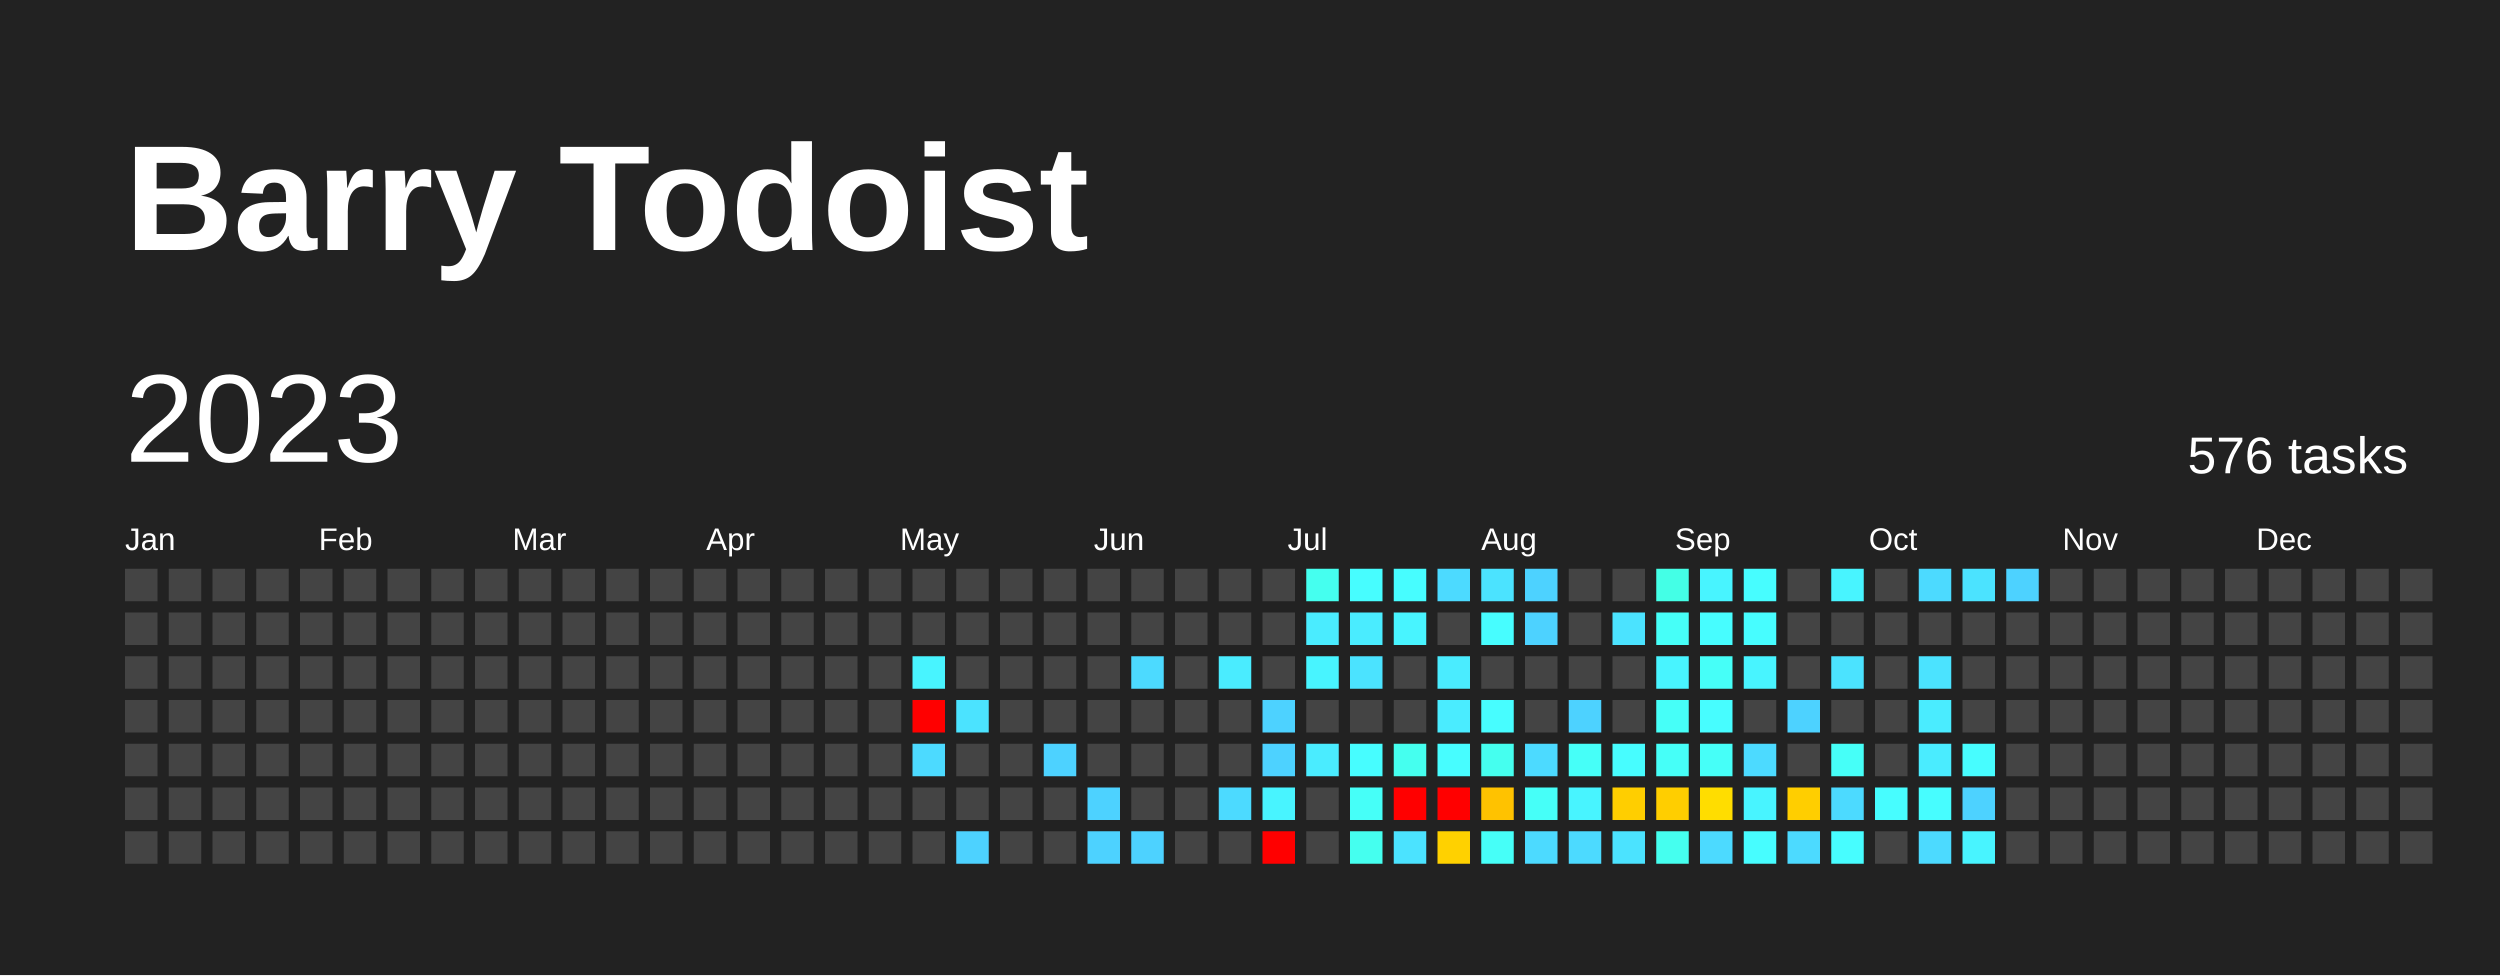
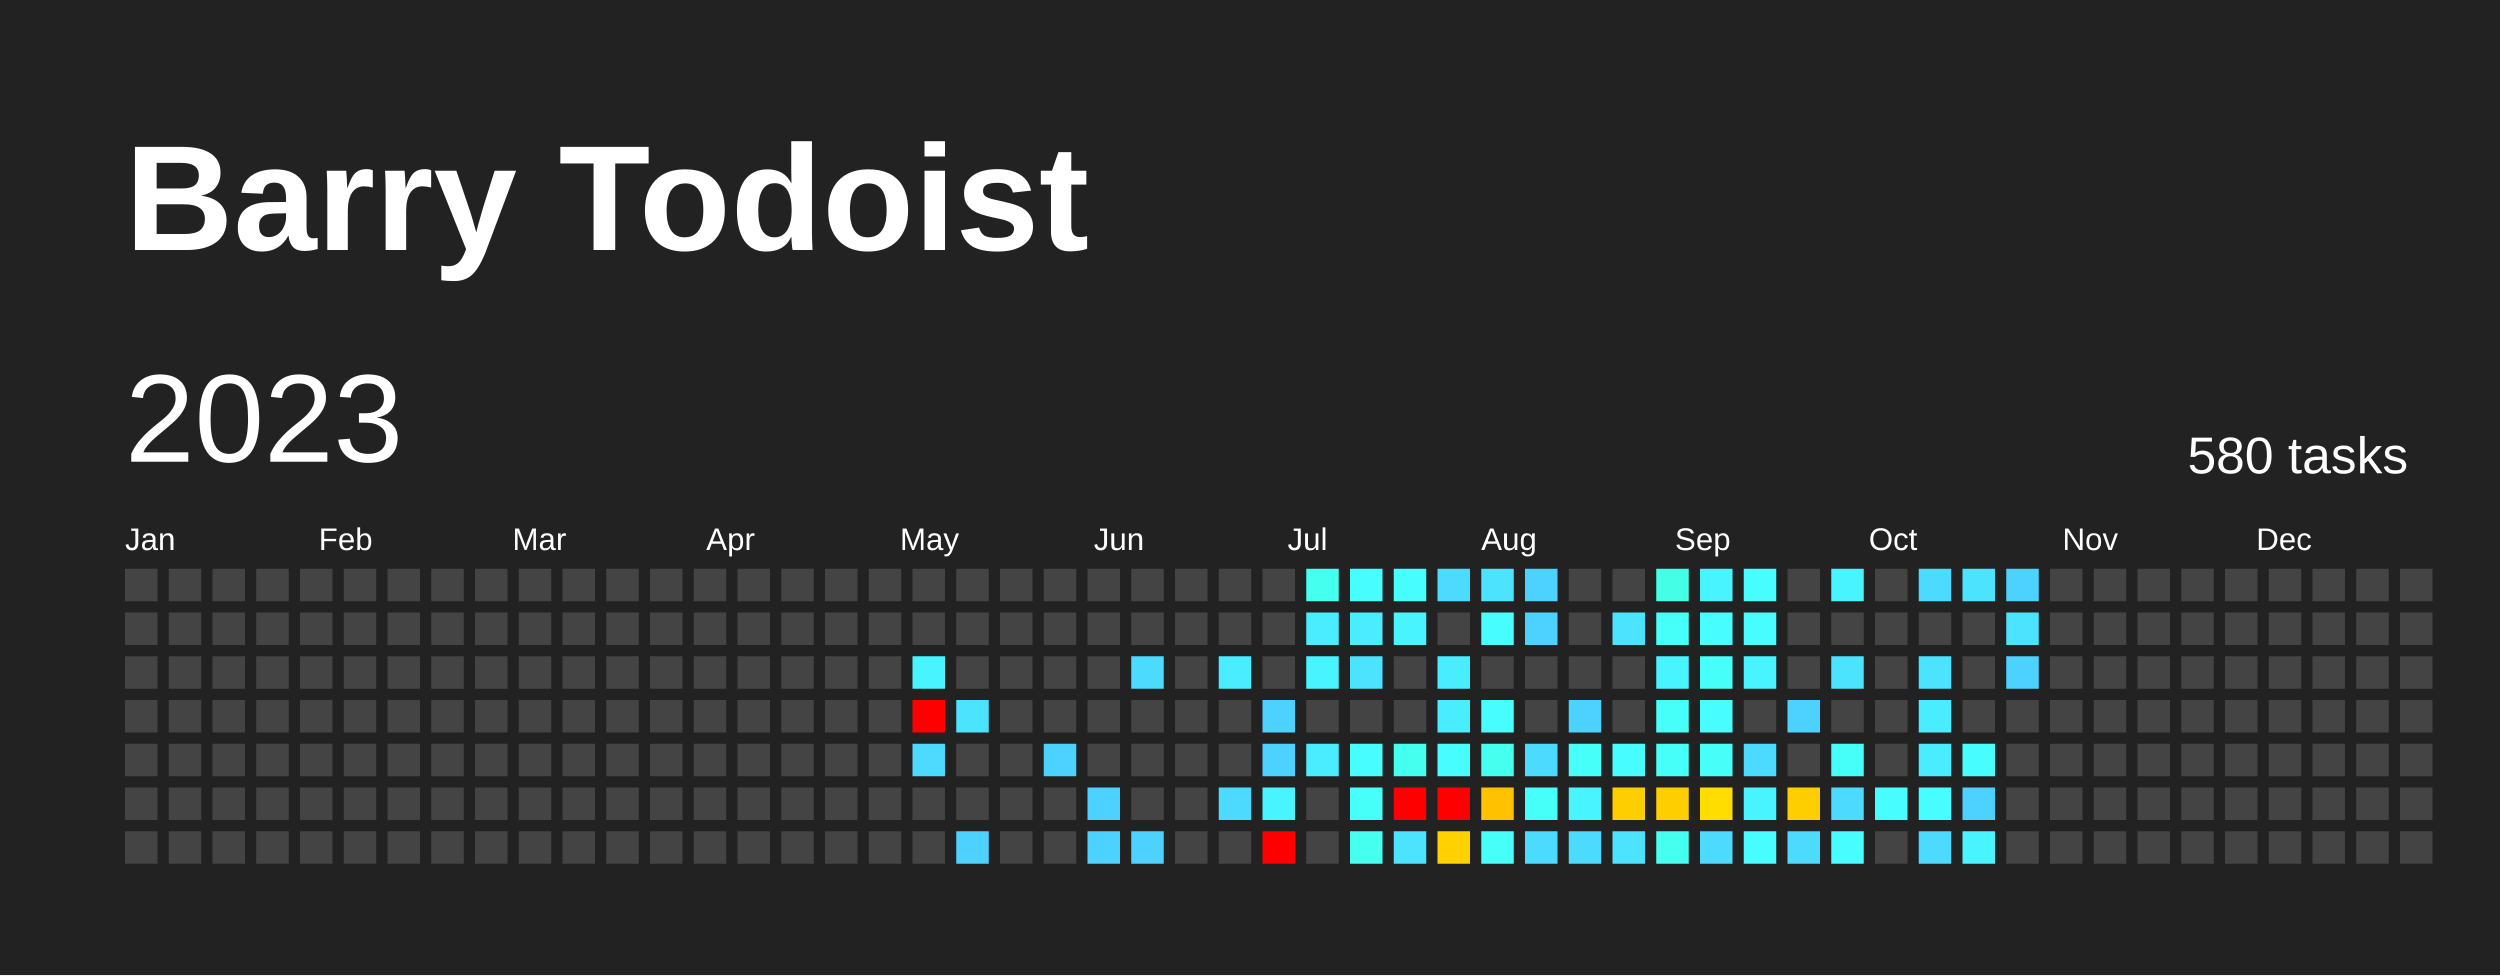
<svg xmlns="http://www.w3.org/2000/svg" baseProfile="full" height="78mm" version="1.1" viewBox="0,0,200,78" width="200mm">
  <defs />
  <rect fill="#222222" height="78" width="200" x="0" y="0" />
  <text fill="#FFFFFF" style="font-size:12px; font-family:Arial; font-weight:bold;" x="10" y="20">Barry Todoist</text>
  <text dominant-baseline="hanging" fill="#FFFFFF" style="font-size:10.0px; font-family:Arial;" x="10" y="30">2023</text>
-   <text dominant-baseline="hanging" fill="#FFFFFF" style="font-size:4.125px; font-family:Arial;" x="175" y="35">576 tasks</text>
+   <text dominant-baseline="hanging" fill="#FFFFFF" style="font-size:4.125px; font-family:Arial;" x="175" y="35">580 tasks</text>
  <text fill="#FFFFFF" style="font-size:2.5px; font-family:Arial" x="10.0" y="44">Jan</text>
  <text fill="#FFFFFF" style="font-size:2.5px; font-family:Arial" x="25.5" y="44">Feb</text>
  <text fill="#FFFFFF" style="font-size:2.5px; font-family:Arial" x="41.0" y="44">Mar</text>
  <text fill="#FFFFFF" style="font-size:2.5px; font-family:Arial" x="56.5" y="44">Apr</text>
  <text fill="#FFFFFF" style="font-size:2.5px; font-family:Arial" x="72.0" y="44">May</text>
  <text fill="#FFFFFF" style="font-size:2.5px; font-family:Arial" x="87.5" y="44">Jun</text>
  <text fill="#FFFFFF" style="font-size:2.5px; font-family:Arial" x="103.0" y="44">Jul</text>
  <text fill="#FFFFFF" style="font-size:2.5px; font-family:Arial" x="118.5" y="44">Aug</text>
  <text fill="#FFFFFF" style="font-size:2.5px; font-family:Arial" x="134.0" y="44">Sep</text>
  <text fill="#FFFFFF" style="font-size:2.5px; font-family:Arial" x="149.5" y="44">Oct</text>
  <text fill="#FFFFFF" style="font-size:2.5px; font-family:Arial" x="165.0" y="44">Nov</text>
  <text fill="#FFFFFF" style="font-size:2.5px; font-family:Arial" x="180.5" y="44">Dec</text>
  <rect fill="#444444" height="2.6" width="2.6" x="10.0" y="45.5" />
  <rect fill="#444444" height="2.6" width="2.6" x="10.0" y="49.0" />
  <rect fill="#444444" height="2.6" width="2.6" x="10.0" y="52.5" />
  <rect fill="#444444" height="2.6" width="2.6" x="10.0" y="56.0" />
  <rect fill="#444444" height="2.6" width="2.6" x="10.0" y="59.5" />
  <rect fill="#444444" height="2.6" width="2.6" x="10.0" y="63.0" />
  <rect fill="#444444" height="2.6" width="2.6" x="10.0" y="66.5" />
  <rect fill="#444444" height="2.6" width="2.6" x="13.5" y="45.5" />
  <rect fill="#444444" height="2.6" width="2.6" x="13.5" y="49.0" />
  <rect fill="#444444" height="2.6" width="2.6" x="13.5" y="52.5" />
  <rect fill="#444444" height="2.6" width="2.6" x="13.5" y="56.0" />
  <rect fill="#444444" height="2.6" width="2.6" x="13.5" y="59.5" />
  <rect fill="#444444" height="2.6" width="2.6" x="13.5" y="63.0" />
  <rect fill="#444444" height="2.6" width="2.6" x="13.5" y="66.5" />
  <rect fill="#444444" height="2.6" width="2.6" x="17.0" y="45.5" />
  <rect fill="#444444" height="2.6" width="2.6" x="17.0" y="49.0" />
  <rect fill="#444444" height="2.6" width="2.6" x="17.0" y="52.5" />
  <rect fill="#444444" height="2.6" width="2.6" x="17.0" y="56.0" />
  <rect fill="#444444" height="2.6" width="2.6" x="17.0" y="59.5" />
  <rect fill="#444444" height="2.6" width="2.6" x="17.0" y="63.0" />
  <rect fill="#444444" height="2.6" width="2.6" x="17.0" y="66.5" />
  <rect fill="#444444" height="2.6" width="2.6" x="20.5" y="45.5" />
  <rect fill="#444444" height="2.6" width="2.6" x="20.5" y="49.0" />
  <rect fill="#444444" height="2.6" width="2.6" x="20.5" y="52.5" />
  <rect fill="#444444" height="2.6" width="2.6" x="20.5" y="56.0" />
  <rect fill="#444444" height="2.6" width="2.6" x="20.5" y="59.5" />
  <rect fill="#444444" height="2.6" width="2.6" x="20.5" y="63.0" />
  <rect fill="#444444" height="2.6" width="2.6" x="20.5" y="66.5" />
  <rect fill="#444444" height="2.6" width="2.6" x="24.0" y="45.5" />
  <rect fill="#444444" height="2.6" width="2.6" x="24.0" y="49.0" />
  <rect fill="#444444" height="2.6" width="2.6" x="24.0" y="52.5" />
  <rect fill="#444444" height="2.6" width="2.6" x="24.0" y="56.0" />
  <rect fill="#444444" height="2.6" width="2.6" x="24.0" y="59.5" />
  <rect fill="#444444" height="2.6" width="2.6" x="24.0" y="63.0" />
  <rect fill="#444444" height="2.6" width="2.6" x="24.0" y="66.5" />
  <rect fill="#444444" height="2.6" width="2.6" x="27.5" y="45.5" />
  <rect fill="#444444" height="2.6" width="2.6" x="27.5" y="49.0" />
  <rect fill="#444444" height="2.6" width="2.6" x="27.5" y="52.5" />
  <rect fill="#444444" height="2.6" width="2.6" x="27.5" y="56.0" />
  <rect fill="#444444" height="2.6" width="2.6" x="27.5" y="59.5" />
  <rect fill="#444444" height="2.6" width="2.6" x="27.5" y="63.0" />
  <rect fill="#444444" height="2.6" width="2.6" x="27.5" y="66.5" />
  <rect fill="#444444" height="2.6" width="2.6" x="31.0" y="45.5" />
  <rect fill="#444444" height="2.6" width="2.6" x="31.0" y="49.0" />
  <rect fill="#444444" height="2.6" width="2.6" x="31.0" y="52.5" />
  <rect fill="#444444" height="2.6" width="2.6" x="31.0" y="56.0" />
  <rect fill="#444444" height="2.6" width="2.6" x="31.0" y="59.5" />
  <rect fill="#444444" height="2.6" width="2.6" x="31.0" y="63.0" />
  <rect fill="#444444" height="2.6" width="2.6" x="31.0" y="66.5" />
  <rect fill="#444444" height="2.6" width="2.6" x="34.5" y="45.5" />
  <rect fill="#444444" height="2.6" width="2.6" x="34.5" y="49.0" />
  <rect fill="#444444" height="2.6" width="2.6" x="34.5" y="52.5" />
  <rect fill="#444444" height="2.6" width="2.6" x="34.5" y="56.0" />
  <rect fill="#444444" height="2.6" width="2.6" x="34.5" y="59.5" />
  <rect fill="#444444" height="2.6" width="2.6" x="34.5" y="63.0" />
  <rect fill="#444444" height="2.6" width="2.6" x="34.5" y="66.5" />
  <rect fill="#444444" height="2.6" width="2.6" x="38.0" y="45.5" />
  <rect fill="#444444" height="2.6" width="2.6" x="38.0" y="49.0" />
  <rect fill="#444444" height="2.6" width="2.6" x="38.0" y="52.5" />
  <rect fill="#444444" height="2.6" width="2.6" x="38.0" y="56.0" />
  <rect fill="#444444" height="2.6" width="2.6" x="38.0" y="59.5" />
  <rect fill="#444444" height="2.6" width="2.6" x="38.0" y="63.0" />
  <rect fill="#444444" height="2.6" width="2.6" x="38.0" y="66.5" />
  <rect fill="#444444" height="2.6" width="2.6" x="41.5" y="45.5" />
  <rect fill="#444444" height="2.6" width="2.6" x="41.5" y="49.0" />
  <rect fill="#444444" height="2.6" width="2.6" x="41.5" y="52.5" />
  <rect fill="#444444" height="2.6" width="2.6" x="41.5" y="56.0" />
  <rect fill="#444444" height="2.6" width="2.6" x="41.5" y="59.5" />
  <rect fill="#444444" height="2.6" width="2.6" x="41.5" y="63.0" />
  <rect fill="#444444" height="2.6" width="2.6" x="41.5" y="66.5" />
  <rect fill="#444444" height="2.6" width="2.6" x="45.0" y="45.5" />
  <rect fill="#444444" height="2.6" width="2.6" x="45.0" y="49.0" />
  <rect fill="#444444" height="2.6" width="2.6" x="45.0" y="52.5" />
  <rect fill="#444444" height="2.6" width="2.6" x="45.0" y="56.0" />
  <rect fill="#444444" height="2.6" width="2.6" x="45.0" y="59.5" />
  <rect fill="#444444" height="2.6" width="2.6" x="45.0" y="63.0" />
  <rect fill="#444444" height="2.6" width="2.6" x="45.0" y="66.5" />
  <rect fill="#444444" height="2.6" width="2.6" x="48.5" y="45.5" />
  <rect fill="#444444" height="2.6" width="2.6" x="48.5" y="49.0" />
  <rect fill="#444444" height="2.6" width="2.6" x="48.5" y="52.5" />
  <rect fill="#444444" height="2.6" width="2.6" x="48.5" y="56.0" />
  <rect fill="#444444" height="2.6" width="2.6" x="48.5" y="59.5" />
  <rect fill="#444444" height="2.6" width="2.6" x="48.5" y="63.0" />
  <rect fill="#444444" height="2.6" width="2.6" x="48.5" y="66.5" />
  <rect fill="#444444" height="2.6" width="2.6" x="52.0" y="45.5" />
  <rect fill="#444444" height="2.6" width="2.6" x="52.0" y="49.0" />
  <rect fill="#444444" height="2.6" width="2.6" x="52.0" y="52.5" />
  <rect fill="#444444" height="2.6" width="2.6" x="52.0" y="56.0" />
  <rect fill="#444444" height="2.6" width="2.6" x="52.0" y="59.5" />
  <rect fill="#444444" height="2.6" width="2.6" x="52.0" y="63.0" />
  <rect fill="#444444" height="2.6" width="2.6" x="52.0" y="66.5" />
  <rect fill="#444444" height="2.6" width="2.6" x="55.5" y="45.5" />
  <rect fill="#444444" height="2.6" width="2.6" x="55.5" y="49.0" />
  <rect fill="#444444" height="2.6" width="2.6" x="55.5" y="52.5" />
  <rect fill="#444444" height="2.6" width="2.6" x="55.5" y="56.0" />
  <rect fill="#444444" height="2.6" width="2.6" x="55.5" y="59.5" />
  <rect fill="#444444" height="2.6" width="2.6" x="55.5" y="63.0" />
  <rect fill="#444444" height="2.6" width="2.6" x="55.5" y="66.5" />
  <rect fill="#444444" height="2.6" width="2.6" x="59.0" y="45.5" />
  <rect fill="#444444" height="2.6" width="2.6" x="59.0" y="49.0" />
  <rect fill="#444444" height="2.6" width="2.6" x="59.0" y="52.5" />
  <rect fill="#444444" height="2.6" width="2.6" x="59.0" y="56.0" />
  <rect fill="#444444" height="2.6" width="2.6" x="59.0" y="59.5" />
  <rect fill="#444444" height="2.6" width="2.6" x="59.0" y="63.0" />
  <rect fill="#444444" height="2.6" width="2.6" x="59.0" y="66.5" />
  <rect fill="#444444" height="2.6" width="2.6" x="62.5" y="45.5" />
  <rect fill="#444444" height="2.6" width="2.6" x="62.5" y="49.0" />
  <rect fill="#444444" height="2.6" width="2.6" x="62.5" y="52.5" />
  <rect fill="#444444" height="2.6" width="2.6" x="62.5" y="56.0" />
  <rect fill="#444444" height="2.6" width="2.6" x="62.5" y="59.5" />
  <rect fill="#444444" height="2.6" width="2.6" x="62.5" y="63.0" />
  <rect fill="#444444" height="2.6" width="2.6" x="62.5" y="66.5" />
  <rect fill="#444444" height="2.6" width="2.6" x="66.0" y="45.5" />
  <rect fill="#444444" height="2.6" width="2.6" x="66.0" y="49.0" />
  <rect fill="#444444" height="2.6" width="2.6" x="66.0" y="52.5" />
  <rect fill="#444444" height="2.6" width="2.6" x="66.0" y="56.0" />
  <rect fill="#444444" height="2.6" width="2.6" x="66.0" y="59.5" />
  <rect fill="#444444" height="2.6" width="2.6" x="66.0" y="63.0" />
  <rect fill="#444444" height="2.6" width="2.6" x="66.0" y="66.5" />
  <rect fill="#444444" height="2.6" width="2.6" x="69.5" y="45.5" />
  <rect fill="#444444" height="2.6" width="2.6" x="69.5" y="49.0" />
  <rect fill="#444444" height="2.6" width="2.6" x="69.5" y="52.5" />
  <rect fill="#444444" height="2.6" width="2.6" x="69.5" y="56.0" />
  <rect fill="#444444" height="2.6" width="2.6" x="69.5" y="59.5" />
  <rect fill="#444444" height="2.6" width="2.6" x="69.5" y="63.0" />
  <rect fill="#444444" height="2.6" width="2.6" x="69.5" y="66.5" />
  <rect fill="#444444" height="2.6" width="2.6" x="73.0" y="45.5" />
  <rect fill="#444444" height="2.6" width="2.6" x="73.0" y="49.0" />
  <rect fill="#48f4ff" height="2.6" width="2.6" x="73.0" y="52.5" />
  <rect fill="red" height="2.6" width="2.6" x="73.0" y="56.0" />
  <rect fill="#4cdaff" height="2.6" width="2.6" x="73.0" y="59.5" />
  <rect fill="#444444" height="2.6" width="2.6" x="73.0" y="63.0" />
  <rect fill="#444444" height="2.6" width="2.6" x="73.0" y="66.5" />
  <rect fill="#444444" height="2.6" width="2.6" x="76.5" y="45.5" />
  <rect fill="#444444" height="2.6" width="2.6" x="76.5" y="49.0" />
  <rect fill="#444444" height="2.6" width="2.6" x="76.5" y="52.5" />
  <rect fill="#4be3ff" height="2.6" width="2.6" x="76.5" y="56.0" />
  <rect fill="#444444" height="2.6" width="2.6" x="76.5" y="59.5" />
  <rect fill="#444444" height="2.6" width="2.6" x="76.5" y="63.0" />
  <rect fill="#4dd2ff" height="2.6" width="2.6" x="76.5" y="66.5" />
  <rect fill="#444444" height="2.6" width="2.6" x="80.0" y="45.5" />
  <rect fill="#444444" height="2.6" width="2.6" x="80.0" y="49.0" />
  <rect fill="#444444" height="2.6" width="2.6" x="80.0" y="52.5" />
  <rect fill="#444444" height="2.6" width="2.6" x="80.0" y="56.0" />
  <rect fill="#444444" height="2.6" width="2.6" x="80.0" y="59.5" />
  <rect fill="#444444" height="2.6" width="2.6" x="80.0" y="63.0" />
  <rect fill="#444444" height="2.6" width="2.6" x="80.0" y="66.5" />
  <rect fill="#444444" height="2.6" width="2.6" x="83.5" y="45.5" />
  <rect fill="#444444" height="2.6" width="2.6" x="83.5" y="49.0" />
  <rect fill="#444444" height="2.6" width="2.6" x="83.5" y="52.5" />
  <rect fill="#444444" height="2.6" width="2.6" x="83.5" y="56.0" />
  <rect fill="#4dd2ff" height="2.6" width="2.6" x="83.5" y="59.5" />
  <rect fill="#444444" height="2.6" width="2.6" x="83.5" y="63.0" />
  <rect fill="#444444" height="2.6" width="2.6" x="83.5" y="66.5" />
  <rect fill="#444444" height="2.6" width="2.6" x="87.0" y="45.5" />
  <rect fill="#444444" height="2.6" width="2.6" x="87.0" y="49.0" />
  <rect fill="#444444" height="2.6" width="2.6" x="87.0" y="52.5" />
  <rect fill="#444444" height="2.6" width="2.6" x="87.0" y="56.0" />
  <rect fill="#444444" height="2.6" width="2.6" x="87.0" y="59.5" />
  <rect fill="#4dd2ff" height="2.6" width="2.6" x="87.0" y="63.0" />
  <rect fill="#4dd2ff" height="2.6" width="2.6" x="87.0" y="66.5" />
  <rect fill="#444444" height="2.6" width="2.6" x="90.5" y="45.5" />
  <rect fill="#444444" height="2.6" width="2.6" x="90.5" y="49.0" />
  <rect fill="#4cdaff" height="2.6" width="2.6" x="90.5" y="52.5" />
  <rect fill="#444444" height="2.6" width="2.6" x="90.5" y="56.0" />
  <rect fill="#444444" height="2.6" width="2.6" x="90.5" y="59.5" />
  <rect fill="#444444" height="2.6" width="2.6" x="90.5" y="63.0" />
  <rect fill="#4dd2ff" height="2.6" width="2.6" x="90.5" y="66.5" />
  <rect fill="#444444" height="2.6" width="2.6" x="94.0" y="45.5" />
  <rect fill="#444444" height="2.6" width="2.6" x="94.0" y="49.0" />
  <rect fill="#444444" height="2.6" width="2.6" x="94.0" y="52.5" />
  <rect fill="#444444" height="2.6" width="2.6" x="94.0" y="56.0" />
  <rect fill="#444444" height="2.6" width="2.6" x="94.0" y="59.5" />
  <rect fill="#444444" height="2.6" width="2.6" x="94.0" y="63.0" />
  <rect fill="#444444" height="2.6" width="2.6" x="94.0" y="66.5" />
  <rect fill="#444444" height="2.6" width="2.6" x="97.5" y="45.5" />
  <rect fill="#444444" height="2.6" width="2.6" x="97.5" y="49.0" />
  <rect fill="#4aecff" height="2.6" width="2.6" x="97.5" y="52.5" />
  <rect fill="#444444" height="2.6" width="2.6" x="97.5" y="56.0" />
  <rect fill="#444444" height="2.6" width="2.6" x="97.5" y="59.5" />
  <rect fill="#4cdaff" height="2.6" width="2.6" x="97.5" y="63.0" />
  <rect fill="#444444" height="2.6" width="2.6" x="97.5" y="66.5" />
  <rect fill="#444444" height="2.6" width="2.6" x="101.0" y="45.5" />
  <rect fill="#444444" height="2.6" width="2.6" x="101.0" y="49.0" />
  <rect fill="#444444" height="2.6" width="2.6" x="101.0" y="52.5" />
  <rect fill="#4dd2ff" height="2.6" width="2.6" x="101.0" y="56.0" />
  <rect fill="#4dd2ff" height="2.6" width="2.6" x="101.0" y="59.5" />
  <rect fill="#48f4ff" height="2.6" width="2.6" x="101.0" y="63.0" />
  <rect fill="red" height="2.6" width="2.6" x="101.0" y="66.5" />
  <rect fill="#45ffef" height="2.6" width="2.6" x="104.5" y="45.5" />
  <rect fill="#4aecff" height="2.6" width="2.6" x="104.5" y="49.0" />
  <rect fill="#48f4ff" height="2.6" width="2.6" x="104.5" y="52.5" />
  <rect fill="#444444" height="2.6" width="2.6" x="104.5" y="56.0" />
  <rect fill="#4aecff" height="2.6" width="2.6" x="104.5" y="59.5" />
  <rect fill="#444444" height="2.6" width="2.6" x="104.5" y="63.0" />
  <rect fill="#444444" height="2.6" width="2.6" x="104.5" y="66.5" />
  <rect fill="#47fdff" height="2.6" width="2.6" x="108.0" y="45.5" />
  <rect fill="#4aecff" height="2.6" width="2.6" x="108.0" y="49.0" />
  <rect fill="#4be3ff" height="2.6" width="2.6" x="108.0" y="52.5" />
  <rect fill="#444444" height="2.6" width="2.6" x="108.0" y="56.0" />
  <rect fill="#47fdff" height="2.6" width="2.6" x="108.0" y="59.5" />
  <rect fill="#46fff8" height="2.6" width="2.6" x="108.0" y="63.0" />
  <rect fill="#45ffef" height="2.6" width="2.6" x="108.0" y="66.5" />
  <rect fill="#47fdff" height="2.6" width="2.6" x="111.5" y="45.5" />
  <rect fill="#48f4ff" height="2.6" width="2.6" x="111.5" y="49.0" />
  <rect fill="#444444" height="2.6" width="2.6" x="111.5" y="52.5" />
  <rect fill="#444444" height="2.6" width="2.6" x="111.5" y="56.0" />
  <rect fill="#45ffef" height="2.6" width="2.6" x="111.5" y="59.5" />
  <rect fill="red" height="2.6" width="2.6" x="111.5" y="63.0" />
  <rect fill="#4be3ff" height="2.6" width="2.6" x="111.5" y="66.5" />
  <rect fill="#4cdaff" height="2.6" width="2.6" x="115.0" y="45.5" />
  <rect fill="#444444" height="2.6" width="2.6" x="115.0" y="49.0" />
  <rect fill="#4aecff" height="2.6" width="2.6" x="115.0" y="52.5" />
  <rect fill="#4aecff" height="2.6" width="2.6" x="115.0" y="56.0" />
  <rect fill="#47fdff" height="2.6" width="2.6" x="115.0" y="59.5" />
  <rect fill="red" height="2.6" width="2.6" x="115.0" y="63.0" />
  <rect fill="#ffd100" height="2.6" width="2.6" x="115.0" y="66.5" />
  <rect fill="#4be3ff" height="2.6" width="2.6" x="118.5" y="45.5" />
  <rect fill="#47fdff" height="2.6" width="2.6" x="118.5" y="49.0" />
  <rect fill="#444444" height="2.6" width="2.6" x="118.5" y="52.5" />
  <rect fill="#47fdff" height="2.6" width="2.6" x="118.5" y="56.0" />
  <rect fill="#45ffef" height="2.6" width="2.6" x="118.5" y="59.5" />
  <rect fill="#ffc200" height="2.6" width="2.6" x="118.5" y="63.0" />
  <rect fill="#46fff8" height="2.6" width="2.6" x="118.5" y="66.5" />
  <rect fill="#4dd2ff" height="2.6" width="2.6" x="122.0" y="45.5" />
  <rect fill="#4dd2ff" height="2.6" width="2.6" x="122.0" y="49.0" />
  <rect fill="#444444" height="2.6" width="2.6" x="122.0" y="52.5" />
  <rect fill="#444444" height="2.6" width="2.6" x="122.0" y="56.0" />
  <rect fill="#4cdaff" height="2.6" width="2.6" x="122.0" y="59.5" />
  <rect fill="#46fff8" height="2.6" width="2.6" x="122.0" y="63.0" />
  <rect fill="#4cdaff" height="2.6" width="2.6" x="122.0" y="66.5" />
  <rect fill="#444444" height="2.6" width="2.6" x="125.5" y="45.5" />
  <rect fill="#444444" height="2.6" width="2.6" x="125.5" y="49.0" />
  <rect fill="#444444" height="2.6" width="2.6" x="125.5" y="52.5" />
  <rect fill="#4dd2ff" height="2.6" width="2.6" x="125.5" y="56.0" />
  <rect fill="#46fff8" height="2.6" width="2.6" x="125.5" y="59.5" />
  <rect fill="#48f4ff" height="2.6" width="2.6" x="125.5" y="63.0" />
  <rect fill="#4cdaff" height="2.6" width="2.6" x="125.5" y="66.5" />
  <rect fill="#444444" height="2.6" width="2.6" x="129.0" y="45.5" />
  <rect fill="#4be3ff" height="2.6" width="2.6" x="129.0" y="49.0" />
  <rect fill="#444444" height="2.6" width="2.6" x="129.0" y="52.5" />
  <rect fill="#444444" height="2.6" width="2.6" x="129.0" y="56.0" />
  <rect fill="#47fdff" height="2.6" width="2.6" x="129.0" y="59.5" />
  <rect fill="#ffce00" height="2.6" width="2.6" x="129.0" y="63.0" />
  <rect fill="#4be3ff" height="2.6" width="2.6" x="129.0" y="66.5" />
  <rect fill="#44ffe6" height="2.6" width="2.6" x="132.5" y="45.5" />
  <rect fill="#46fff8" height="2.6" width="2.6" x="132.5" y="49.0" />
  <rect fill="#48f4ff" height="2.6" width="2.6" x="132.5" y="52.5" />
  <rect fill="#46fff8" height="2.6" width="2.6" x="132.5" y="56.0" />
  <rect fill="#46fff8" height="2.6" width="2.6" x="132.5" y="59.5" />
  <rect fill="#ffce00" height="2.6" width="2.6" x="132.5" y="63.0" />
  <rect fill="#45ffef" height="2.6" width="2.6" x="132.5" y="66.5" />
  <rect fill="#48f4ff" height="2.6" width="2.6" x="136.0" y="45.5" />
  <rect fill="#47fdff" height="2.6" width="2.6" x="136.0" y="49.0" />
  <rect fill="#46fff8" height="2.6" width="2.6" x="136.0" y="52.5" />
  <rect fill="#47fdff" height="2.6" width="2.6" x="136.0" y="56.0" />
  <rect fill="#46fff8" height="2.6" width="2.6" x="136.0" y="59.5" />
  <rect fill="#ffdd00" height="2.6" width="2.6" x="136.0" y="63.0" />
  <rect fill="#4cdaff" height="2.6" width="2.6" x="136.0" y="66.5" />
  <rect fill="#47fdff" height="2.6" width="2.6" x="139.5" y="45.5" />
  <rect fill="#47fdff" height="2.6" width="2.6" x="139.5" y="49.0" />
  <rect fill="#48f4ff" height="2.6" width="2.6" x="139.5" y="52.5" />
  <rect fill="#444444" height="2.6" width="2.6" x="139.5" y="56.0" />
  <rect fill="#4cdaff" height="2.6" width="2.6" x="139.5" y="59.5" />
  <rect fill="#48f4ff" height="2.6" width="2.6" x="139.5" y="63.0" />
  <rect fill="#47fdff" height="2.6" width="2.6" x="139.5" y="66.5" />
  <rect fill="#444444" height="2.6" width="2.6" x="143.0" y="45.5" />
  <rect fill="#444444" height="2.6" width="2.6" x="143.0" y="49.0" />
  <rect fill="#444444" height="2.6" width="2.6" x="143.0" y="52.5" />
  <rect fill="#4dd2ff" height="2.6" width="2.6" x="143.0" y="56.0" />
  <rect fill="#444444" height="2.6" width="2.6" x="143.0" y="59.5" />
  <rect fill="#ffce00" height="2.6" width="2.6" x="143.0" y="63.0" />
  <rect fill="#4cdaff" height="2.6" width="2.6" x="143.0" y="66.5" />
  <rect fill="#48f4ff" height="2.6" width="2.6" x="146.5" y="45.5" />
  <rect fill="#444444" height="2.6" width="2.6" x="146.5" y="49.0" />
  <rect fill="#4be3ff" height="2.6" width="2.6" x="146.5" y="52.5" />
  <rect fill="#444444" height="2.6" width="2.6" x="146.5" y="56.0" />
  <rect fill="#46fff8" height="2.6" width="2.6" x="146.5" y="59.5" />
  <rect fill="#4cdaff" height="2.6" width="2.6" x="146.5" y="63.0" />
  <rect fill="#47fdff" height="2.6" width="2.6" x="146.5" y="66.5" />
  <rect fill="#444444" height="2.6" width="2.6" x="150.0" y="45.5" />
  <rect fill="#444444" height="2.6" width="2.6" x="150.0" y="49.0" />
  <rect fill="#444444" height="2.6" width="2.6" x="150.0" y="52.5" />
  <rect fill="#444444" height="2.6" width="2.6" x="150.0" y="56.0" />
  <rect fill="#444444" height="2.6" width="2.6" x="150.0" y="59.5" />
  <rect fill="#47fdff" height="2.6" width="2.6" x="150.0" y="63.0" />
  <rect fill="#444444" height="2.6" width="2.6" x="150.0" y="66.5" />
  <rect fill="#4cdaff" height="2.6" width="2.6" x="153.5" y="45.5" />
  <rect fill="#444444" height="2.6" width="2.6" x="153.5" y="49.0" />
  <rect fill="#4be3ff" height="2.6" width="2.6" x="153.5" y="52.5" />
  <rect fill="#4aecff" height="2.6" width="2.6" x="153.5" y="56.0" />
  <rect fill="#4aecff" height="2.6" width="2.6" x="153.5" y="59.5" />
  <rect fill="#47fdff" height="2.6" width="2.6" x="153.5" y="63.0" />
  <rect fill="#4cdaff" height="2.6" width="2.6" x="153.5" y="66.5" />
  <rect fill="#4be3ff" height="2.6" width="2.6" x="157.0" y="45.5" />
  <rect fill="#444444" height="2.6" width="2.6" x="157.0" y="49.0" />
  <rect fill="#444444" height="2.6" width="2.6" x="157.0" y="52.5" />
  <rect fill="#444444" height="2.6" width="2.6" x="157.0" y="56.0" />
  <rect fill="#47fdff" height="2.6" width="2.6" x="157.0" y="59.5" />
  <rect fill="#4dd2ff" height="2.6" width="2.6" x="157.0" y="63.0" />
  <rect fill="#48f4ff" height="2.6" width="2.6" x="157.0" y="66.5" />
  <rect fill="#4dd2ff" height="2.6" width="2.6" x="160.5" y="45.5" />
-   <rect fill="#444444" height="2.6" width="2.6" x="160.5" y="49.0" />
-   <rect fill="#444444" height="2.6" width="2.6" x="160.5" y="52.5" />
+   <rect fill="#4be3ff" height="2.6" width="2.6" x="160.5" y="49.0" />
+   <rect fill="#4dd2ff" height="2.6" width="2.6" x="160.5" y="52.5" />
  <rect fill="#444444" height="2.6" width="2.6" x="160.5" y="56.0" />
  <rect fill="#444444" height="2.6" width="2.6" x="160.5" y="59.5" />
  <rect fill="#444444" height="2.6" width="2.6" x="160.5" y="63.0" />
  <rect fill="#444444" height="2.6" width="2.6" x="160.5" y="66.5" />
  <rect fill="#444444" height="2.6" width="2.6" x="164.0" y="45.5" />
  <rect fill="#444444" height="2.6" width="2.6" x="164.0" y="49.0" />
  <rect fill="#444444" height="2.6" width="2.6" x="164.0" y="52.5" />
  <rect fill="#444444" height="2.6" width="2.6" x="164.0" y="56.0" />
  <rect fill="#444444" height="2.6" width="2.6" x="164.0" y="59.5" />
  <rect fill="#444444" height="2.6" width="2.6" x="164.0" y="63.0" />
  <rect fill="#444444" height="2.6" width="2.6" x="164.0" y="66.5" />
  <rect fill="#444444" height="2.6" width="2.6" x="167.5" y="45.5" />
  <rect fill="#444444" height="2.6" width="2.6" x="167.5" y="49.0" />
  <rect fill="#444444" height="2.6" width="2.6" x="167.5" y="52.5" />
  <rect fill="#444444" height="2.6" width="2.6" x="167.5" y="56.0" />
  <rect fill="#444444" height="2.6" width="2.6" x="167.5" y="59.5" />
  <rect fill="#444444" height="2.6" width="2.6" x="167.5" y="63.0" />
  <rect fill="#444444" height="2.6" width="2.6" x="167.5" y="66.5" />
  <rect fill="#444444" height="2.6" width="2.6" x="171.0" y="45.5" />
  <rect fill="#444444" height="2.6" width="2.6" x="171.0" y="49.0" />
  <rect fill="#444444" height="2.6" width="2.6" x="171.0" y="52.5" />
  <rect fill="#444444" height="2.6" width="2.6" x="171.0" y="56.0" />
  <rect fill="#444444" height="2.6" width="2.6" x="171.0" y="59.5" />
  <rect fill="#444444" height="2.6" width="2.6" x="171.0" y="63.0" />
  <rect fill="#444444" height="2.6" width="2.6" x="171.0" y="66.5" />
  <rect fill="#444444" height="2.6" width="2.6" x="174.5" y="45.5" />
  <rect fill="#444444" height="2.6" width="2.6" x="174.5" y="49.0" />
  <rect fill="#444444" height="2.6" width="2.6" x="174.5" y="52.5" />
  <rect fill="#444444" height="2.6" width="2.6" x="174.5" y="56.0" />
  <rect fill="#444444" height="2.6" width="2.6" x="174.5" y="59.5" />
  <rect fill="#444444" height="2.6" width="2.6" x="174.5" y="63.0" />
  <rect fill="#444444" height="2.6" width="2.6" x="174.5" y="66.5" />
  <rect fill="#444444" height="2.6" width="2.6" x="178.0" y="45.5" />
  <rect fill="#444444" height="2.6" width="2.6" x="178.0" y="49.0" />
  <rect fill="#444444" height="2.6" width="2.6" x="178.0" y="52.5" />
  <rect fill="#444444" height="2.6" width="2.6" x="178.0" y="56.0" />
  <rect fill="#444444" height="2.6" width="2.6" x="178.0" y="59.5" />
  <rect fill="#444444" height="2.6" width="2.6" x="178.0" y="63.0" />
  <rect fill="#444444" height="2.6" width="2.6" x="178.0" y="66.5" />
  <rect fill="#444444" height="2.6" width="2.6" x="181.5" y="45.5" />
  <rect fill="#444444" height="2.6" width="2.6" x="181.5" y="49.0" />
  <rect fill="#444444" height="2.6" width="2.6" x="181.5" y="52.5" />
  <rect fill="#444444" height="2.6" width="2.6" x="181.5" y="56.0" />
  <rect fill="#444444" height="2.6" width="2.6" x="181.5" y="59.5" />
  <rect fill="#444444" height="2.6" width="2.6" x="181.5" y="63.0" />
  <rect fill="#444444" height="2.6" width="2.6" x="181.5" y="66.5" />
  <rect fill="#444444" height="2.6" width="2.6" x="185.0" y="45.5" />
  <rect fill="#444444" height="2.6" width="2.6" x="185.0" y="49.0" />
  <rect fill="#444444" height="2.6" width="2.6" x="185.0" y="52.5" />
  <rect fill="#444444" height="2.6" width="2.6" x="185.0" y="56.0" />
  <rect fill="#444444" height="2.6" width="2.6" x="185.0" y="59.5" />
  <rect fill="#444444" height="2.6" width="2.6" x="185.0" y="63.0" />
  <rect fill="#444444" height="2.6" width="2.6" x="185.0" y="66.5" />
  <rect fill="#444444" height="2.6" width="2.6" x="188.5" y="45.5" />
  <rect fill="#444444" height="2.6" width="2.6" x="188.5" y="49.0" />
  <rect fill="#444444" height="2.6" width="2.6" x="188.5" y="52.5" />
  <rect fill="#444444" height="2.6" width="2.6" x="188.5" y="56.0" />
  <rect fill="#444444" height="2.6" width="2.6" x="188.5" y="59.5" />
  <rect fill="#444444" height="2.6" width="2.6" x="188.5" y="63.0" />
  <rect fill="#444444" height="2.6" width="2.6" x="188.5" y="66.5" />
  <rect fill="#444444" height="2.6" width="2.6" x="192.0" y="45.5" />
  <rect fill="#444444" height="2.6" width="2.6" x="192.0" y="49.0" />
  <rect fill="#444444" height="2.6" width="2.6" x="192.0" y="52.5" />
  <rect fill="#444444" height="2.6" width="2.6" x="192.0" y="56.0" />
  <rect fill="#444444" height="2.6" width="2.6" x="192.0" y="59.5" />
  <rect fill="#444444" height="2.6" width="2.6" x="192.0" y="63.0" />
  <rect fill="#444444" height="2.6" width="2.6" x="192.0" y="66.5" />
</svg>
